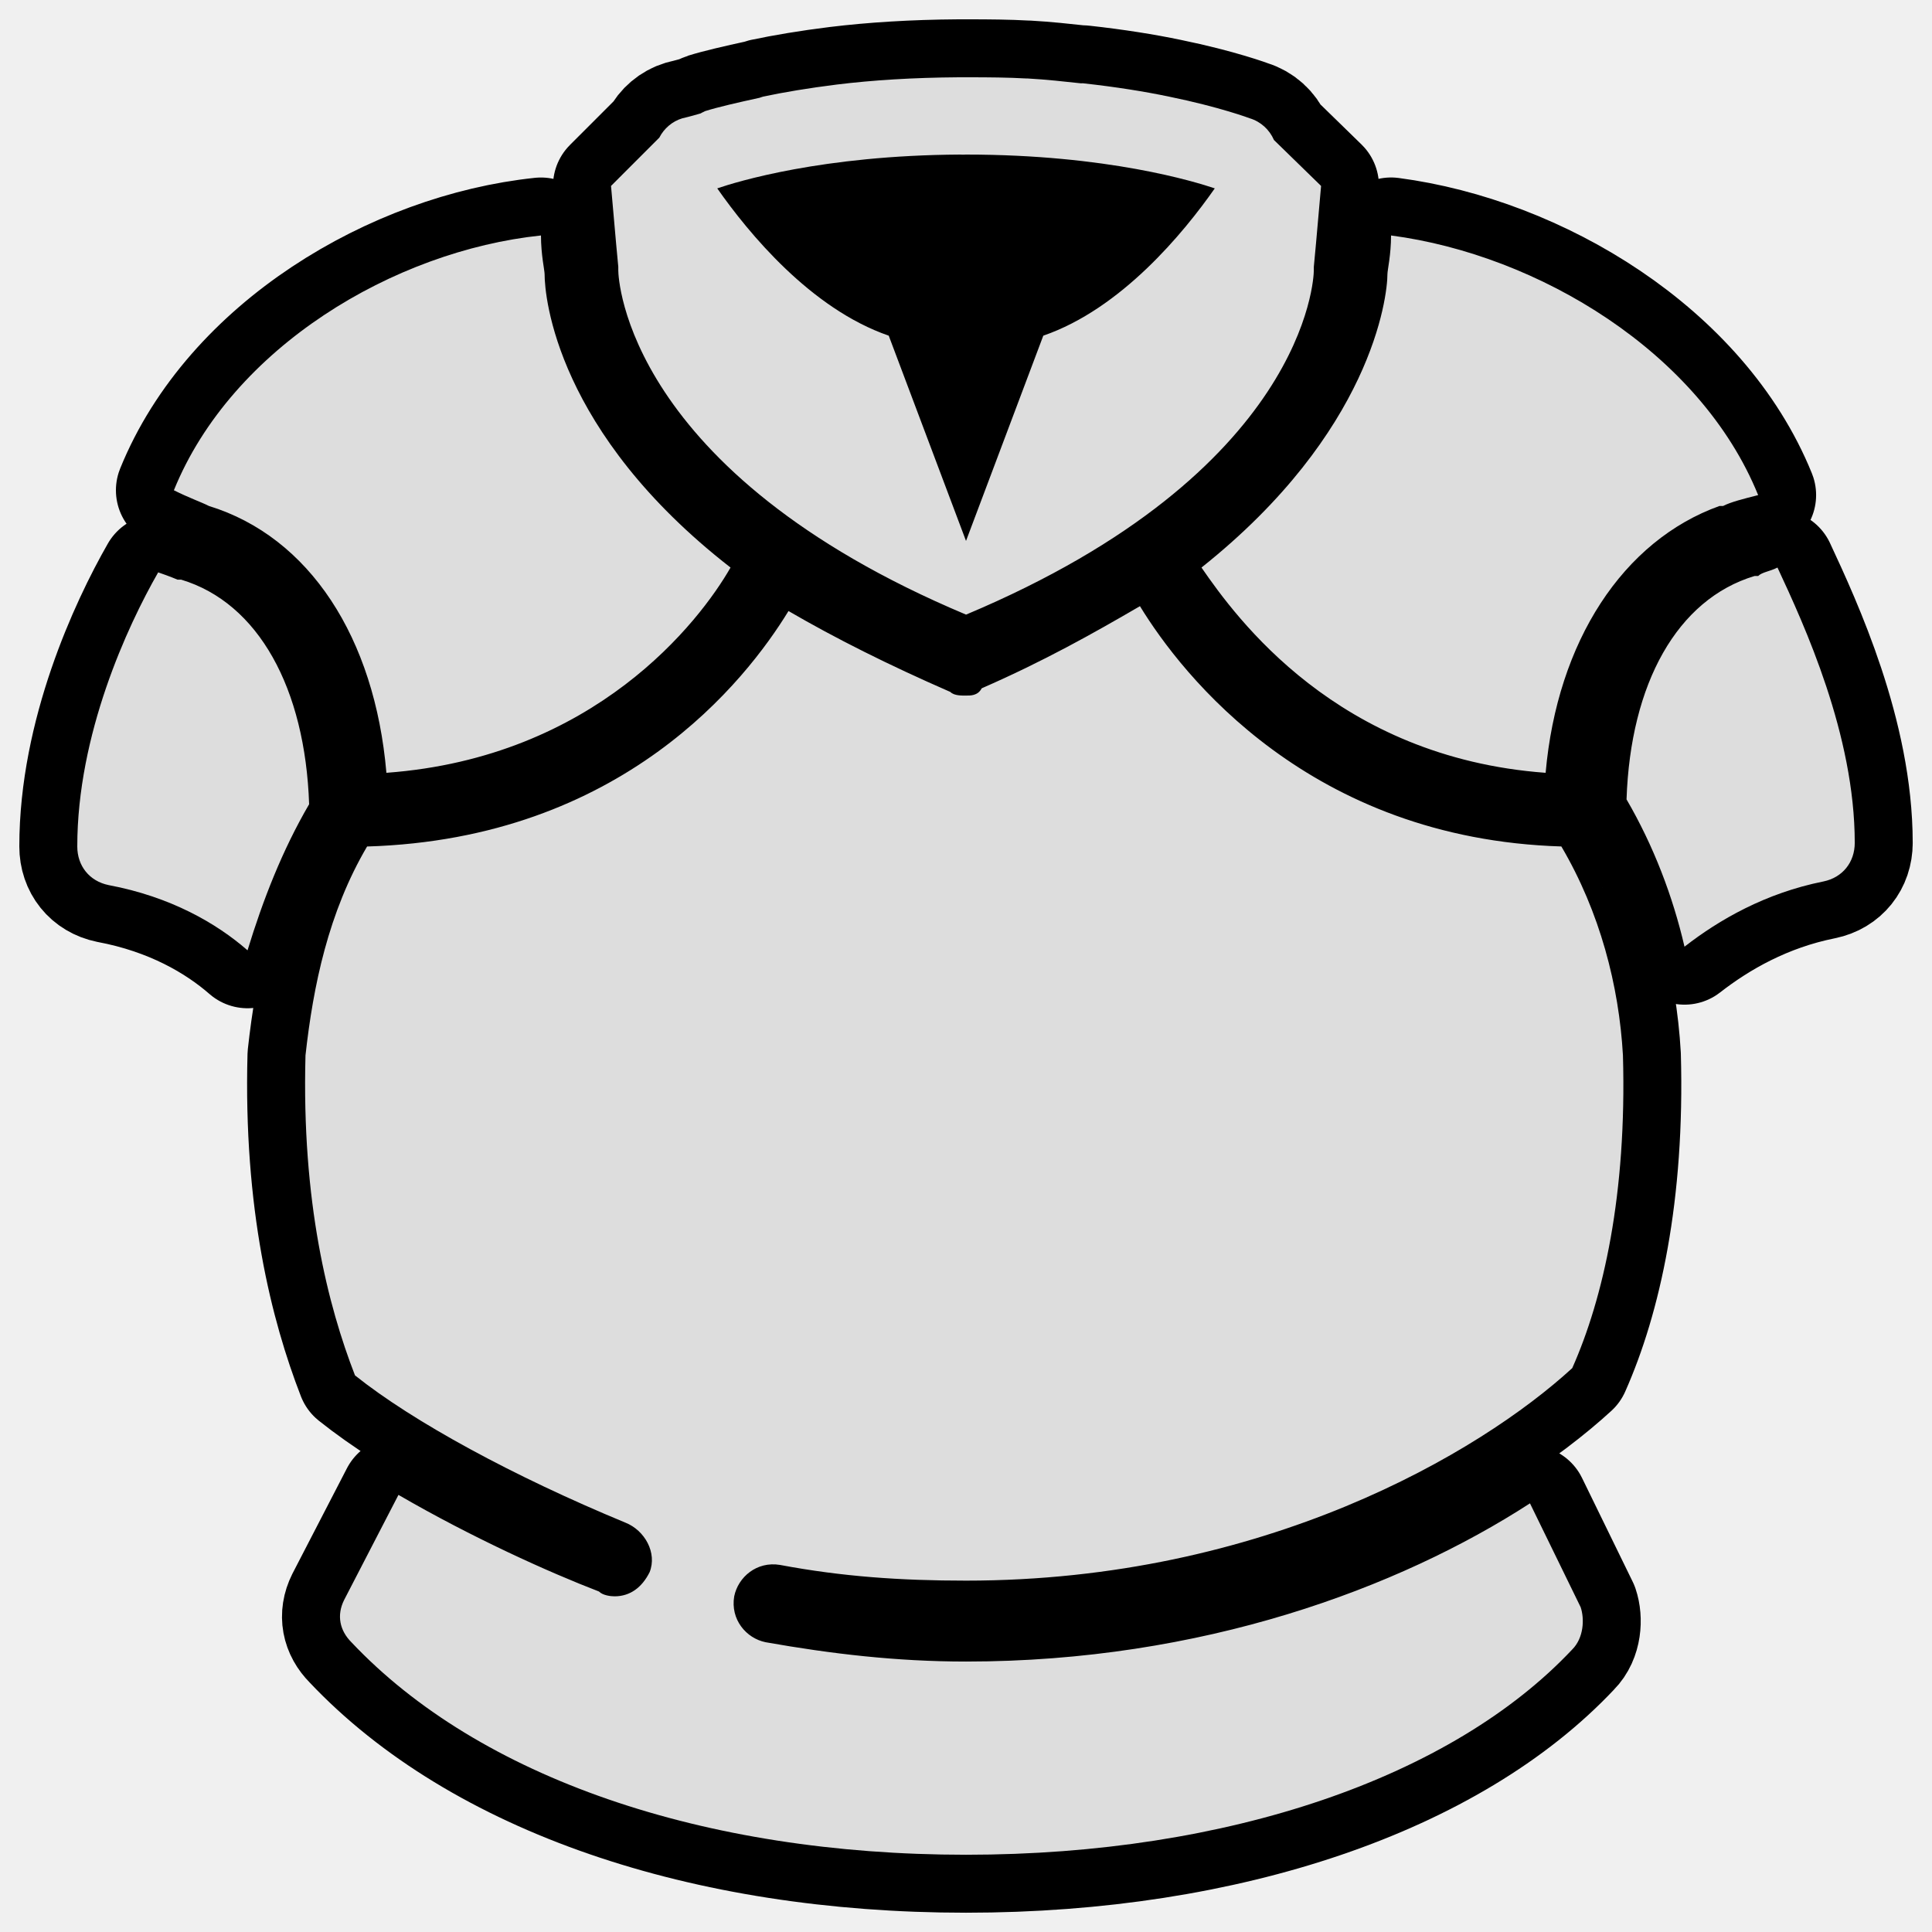
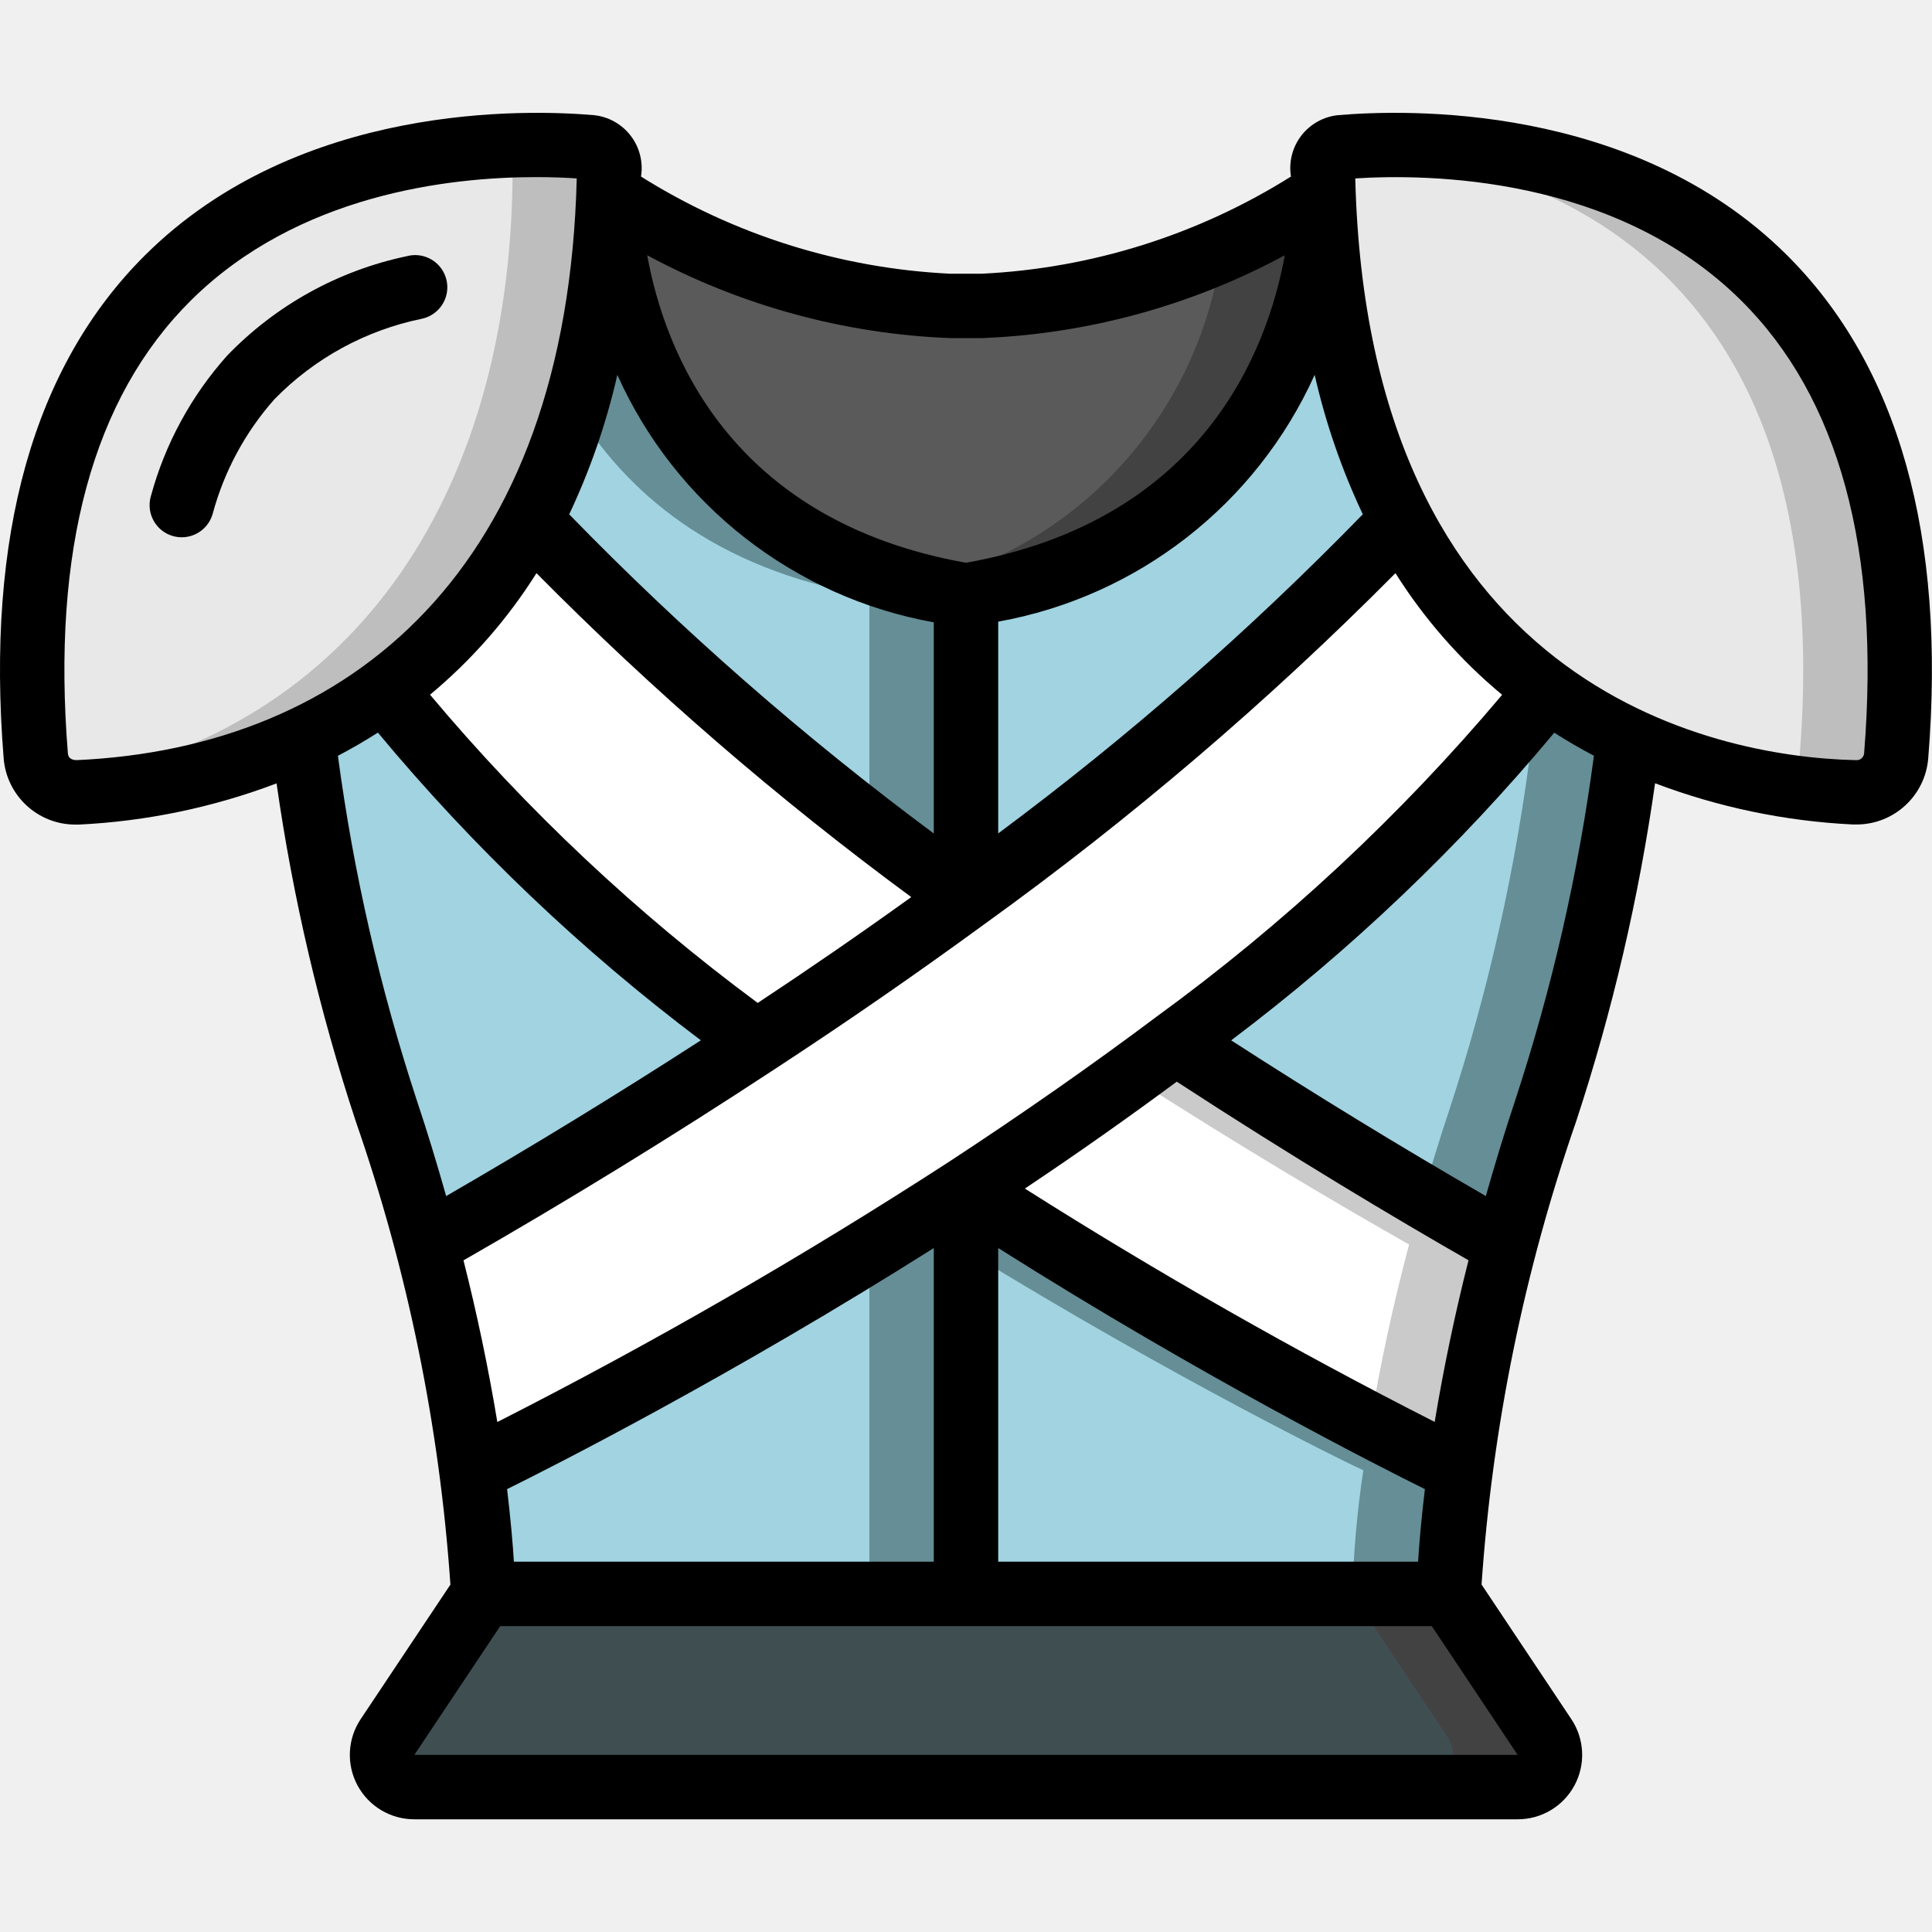
- <svg xmlns="http://www.w3.org/2000/svg" version="1.1" width="50px" height="50px" viewBox="0,0,255.996,255.996">
-   <g fill="none" fill-rule="nonzero" stroke="none" stroke-width="none" stroke-linecap="butt" stroke-linejoin="none" stroke-miterlimit="10" stroke-dasharray="" stroke-dashoffset="0" font-family="none" font-weight="none" font-size="none" text-anchor="none" style="mix-blend-mode: normal">
-     <path transform="scale(5.12,5.12)" d="M24.906,2c0.031,0 0.062,0 0.094,0c0.023,0 0.039,0 0.062,0c0.527,0 1.023,0.004 1.5,0.031c0.012,0 0.02,0 0.031,0c0.484,0.027 0.941,0.078 1.375,0.125c0.02,0.004 0.043,-0.004 0.062,0c0.855,0.094 1.602,0.215 2.219,0.344c1.332,0.273 2.094,0.562 2.094,0.562c0.281,0.086 0.508,0.293 0.625,0.562l1.219,1.188c-0.102,1.199 -0.188,2.094 -0.188,2.094v0.094c0,0.199 -0.199,5.207 -9,8.906c-8.801,-3.699 -9,-8.707 -9,-8.906v-0.094c0,0 -0.086,-0.895 -0.188,-2.094l1.25,-1.25c0.121,-0.238 0.336,-0.422 0.594,-0.5c0,0 0.207,-0.047 0.469,-0.125c0.031,-0.012 0.027,-0.02 0.062,-0.031c0.016,-0.004 0.047,-0.027 0.062,-0.031c0.324,-0.102 0.832,-0.219 1.406,-0.344c0.027,-0.008 0.062,-0.023 0.094,-0.031c0.535,-0.113 1.184,-0.223 1.906,-0.312c0.926,-0.113 1.98,-0.18 3.156,-0.188c0.031,0 0.062,0 0.094,0zM14.094,7.094c0,0.602 0.312,4.094 4.812,7.594c-0.801,1.398 -3.508,4.914 -8.906,5.312c-0.301,-3.5 -1.992,-6.105 -4.594,-6.906c-0.199,-0.102 -0.508,-0.207 -0.906,-0.406c1.5,-3.699 5.699,-6.195 9.5,-6.594c0,0.5 0.094,0.898 0.094,1zM45.5,12.812c-0.398,0.102 -0.707,0.18 -0.906,0.281h-0.094c-2.5,0.898 -4.199,3.508 -4.5,6.906c-5.398,-0.398 -8.008,-4.012 -8.906,-5.312c4.398,-3.5 4.812,-6.992 4.812,-7.594c0,-0.102 0.094,-0.5 0.094,-1c3.801,0.5 8,3.02 9.5,6.719zM48,21.812c0,0.5 -0.312,0.898 -0.812,1c-1.5,0.301 -2.695,0.988 -3.594,1.688c-0.301,-1.301 -0.801,-2.613 -1.5,-3.812c0.102,-3 1.312,-5.18 3.312,-5.781h0.094c0.102,-0.102 0.301,-0.117 0.5,-0.219c0.699,1.5 2,4.324 2,7.125zM4.594,15h0.094c2,0.602 3.211,2.812 3.312,5.812c-0.699,1.199 -1.195,2.48 -1.594,3.781c-0.801,-0.699 -1.992,-1.387 -3.594,-1.688c-0.5,-0.102 -0.812,-0.5 -0.812,-1c0,-2.898 1.293,-5.695 2.094,-7.094c0.301,0.102 0.5,0.188 0.5,0.188zM40.406,21.906c1,1.699 1.492,3.605 1.594,5.406c0.102,3.602 -0.512,6.293 -1.312,8.094c-2.398,2.199 -7.988,5.5 -15.688,5.5c-1.699,0 -3.211,-0.105 -4.812,-0.406c-0.602,-0.102 -1.086,0.312 -1.188,0.812c-0.102,0.602 0.312,1.086 0.812,1.188c1.699,0.301 3.387,0.5 5.188,0.5c6.102,0 11.195,-1.895 14.594,-4.094l1.312,2.688c0.102,0.301 0.082,0.793 -0.219,1.094c-3.102,3.301 -8.887,5.312 -15.688,5.312c-6.801,0 -12.605,-2 -15.906,-5.5c-0.301,-0.301 -0.387,-0.695 -0.188,-1.094l1.406,-2.719c1.898,1.102 3.887,2 5.188,2.5c0.102,0.102 0.305,0.125 0.406,0.125c0.398,0 0.707,-0.227 0.906,-0.625c0.199,-0.5 -0.125,-1.082 -0.625,-1.281c-2.898,-1.199 -5.5,-2.613 -7,-3.812c-0.699,-1.801 -1.383,-4.48 -1.281,-8.281c0.199,-1.801 0.594,-3.707 1.594,-5.406c6.602,-0.199 9.805,-4.293 10.906,-6.094c1.199,0.699 2.586,1.395 4.188,2.094c0.102,0.102 0.305,0.094 0.406,0.094c0.102,0 0.305,0.012 0.406,-0.188c1.602,-0.699 2.895,-1.426 4.094,-2.125c1.102,1.801 4.406,6.02 10.906,6.219z" id="strokeMainSVG" fill="#000000" stroke="#000000" stroke-width="3" stroke-linejoin="round" />
-     <g transform="scale(5.12,5.12)" fill="#dddddd" stroke="none" stroke-width="1" stroke-linejoin="miter">
-       <path d="M24.812,2c-1.176,0.008 -2.23,0.074 -3.156,0.188c-0.723,0.09 -1.371,0.199 -1.906,0.312c-0.031,0.008 -0.066,0.023 -0.094,0.031c-0.574,0.125 -1.082,0.242 -1.406,0.344c-0.016,0.004 -0.047,0.027 -0.062,0.031c-0.035,0.012 -0.031,0.02 -0.062,0.031c-0.262,0.078 -0.469,0.125 -0.469,0.125c-0.258,0.078 -0.473,0.262 -0.594,0.5l-1.25,1.25c0.102,1.199 0.188,2.094 0.188,2.094v0.094c0,0.199 0.199,5.207 9,8.906c8.801,-3.699 9,-8.707 9,-8.906v-0.094c0,0 0.086,-0.895 0.188,-2.094l-1.219,-1.188c-0.117,-0.27 -0.344,-0.477 -0.625,-0.562c0,0 -0.762,-0.289 -2.094,-0.562c-0.617,-0.129 -1.363,-0.25 -2.219,-0.344c-0.02,-0.004 -0.043,0.004 -0.062,0c-0.434,-0.047 -0.891,-0.098 -1.375,-0.125c-0.012,0 -0.02,0 -0.031,0c-0.477,-0.027 -0.973,-0.031 -1.5,-0.031c-0.023,0 -0.039,0 -0.062,0c-0.031,0 -0.062,0 -0.094,0c-0.031,0 -0.062,0 -0.094,0zM24.844,4c0.051,0.004 0.105,0.004 0.156,0c3.668,0 5.938,0.707 6.438,0.875c-0.809,1.156 -2.422,3.117 -4.438,3.812l-2,5.312l-2,-5.312c-2.016,-0.695 -3.629,-2.656 -4.438,-3.812c0.492,-0.168 2.707,-0.855 6.281,-0.875zM14,6.094c-3.801,0.398 -8,2.895 -9.5,6.594c0.398,0.199 0.707,0.305 0.906,0.406c2.602,0.801 4.293,3.406 4.594,6.906c5.398,-0.398 8.105,-3.914 8.906,-5.312c-4.5,-3.5 -4.812,-6.992 -4.812,-7.594c0,-0.102 -0.094,-0.5 -0.094,-1zM36,6.094c0,0.5 -0.094,0.898 -0.094,1c0,0.602 -0.414,4.094 -4.812,7.594c0.898,1.301 3.508,4.914 8.906,5.312c0.301,-3.398 2,-6.008 4.5,-6.906h0.094c0.199,-0.102 0.508,-0.18 0.906,-0.281c-1.5,-3.699 -5.699,-6.219 -9.5,-6.719zM46,14.688c-0.199,0.102 -0.398,0.117 -0.5,0.219h-0.094c-2,0.602 -3.211,2.781 -3.312,5.781c0.699,1.199 1.199,2.512 1.5,3.812c0.898,-0.699 2.094,-1.387 3.594,-1.688c0.5,-0.102 0.812,-0.5 0.812,-1c0,-2.801 -1.301,-5.625 -2,-7.125zM4.094,14.812c-0.801,1.398 -2.094,4.195 -2.094,7.094c0,0.5 0.312,0.898 0.812,1c1.602,0.301 2.793,0.988 3.594,1.688c0.398,-1.301 0.895,-2.582 1.594,-3.781c-0.102,-3 -1.312,-5.211 -3.312,-5.812h-0.094c0,0 -0.199,-0.086 -0.5,-0.188zM29.5,15.688c-1.199,0.699 -2.492,1.426 -4.094,2.125c-0.102,0.199 -0.305,0.188 -0.406,0.188c-0.102,0 -0.305,0.008 -0.406,-0.094c-1.602,-0.699 -2.988,-1.395 -4.188,-2.094c-1.102,1.801 -4.305,5.895 -10.906,6.094c-1,1.699 -1.395,3.605 -1.594,5.406c-0.102,3.801 0.582,6.48 1.281,8.281c1.5,1.199 4.102,2.613 7,3.812c0.5,0.199 0.824,0.781 0.625,1.281c-0.199,0.398 -0.508,0.625 -0.906,0.625c-0.102,0 -0.305,-0.023 -0.406,-0.125c-1.301,-0.5 -3.289,-1.398 -5.188,-2.5l-1.406,2.719c-0.199,0.398 -0.113,0.793 0.188,1.094c3.301,3.5 9.105,5.5 15.906,5.5c6.801,0 12.586,-2.012 15.688,-5.312c0.301,-0.301 0.32,-0.793 0.219,-1.094l-1.312,-2.688c-3.398,2.199 -8.492,4.094 -14.594,4.094c-1.801,0 -3.488,-0.199 -5.188,-0.5c-0.5,-0.102 -0.914,-0.586 -0.812,-1.188c0.102,-0.5 0.586,-0.914 1.188,-0.812c1.602,0.301 3.113,0.406 4.812,0.406c7.699,0 13.289,-3.301 15.688,-5.5c0.801,-1.801 1.414,-4.492 1.312,-8.094c-0.102,-1.801 -0.594,-3.707 -1.594,-5.406c-6.5,-0.199 -9.805,-4.418 -10.906,-6.219z" />
+ <svg xmlns="http://www.w3.org/2000/svg" version="1.1" width="512" height="512" x="0" y="0" viewBox="0 0 60 53" style="enable-background:new 0 0 512 512" xml:space="preserve">
+   <g>
+     <g fill="none" fill-rule="nonzero">
+       <path fill="#a1d3e1ff" d="M30 33.43V46H15a31.11 31.11 0 0 0-.34-3.84L15 42a150.672 150.672 0 0 0 15-8.57z" opacity="1" />
+       <path fill="#658e96ff" d="M27 35.328V46h3V33.43c-1.02.664-2.023 1.297-3 1.898z" opacity="1" />
+       <path fill="#ffffff" d="M48.07 17.91C43.54 23.868 36.3 29.312 30 33.43a149.963 149.963 0 0 1-15.34 8.73 56.154 56.154 0 0 0-1.42-7.01c10.293-5.839 22.3-13.921 30.3-22.51a15.266 15.266 0 0 0 4.53 5.27z" opacity="1" />
+       <path fill="#ffffff" d="M43.54 12.64c-.587.63-1.2 1.256-1.829 1.88a15.059 15.059 0 0 0 3.359 3.39C40.54 23.868 33.3 29.312 27 33.43c-4.325 2.815-9.078 5.52-12.532 7.324.093.464.157.934.192 1.406A149.963 149.963 0 0 0 30 33.43c6.3-4.118 13.54-9.562 18.07-15.52a15.266 15.266 0 0 1-4.53-5.27z" opacity="1" />
+       <path fill="#a1d3e1ff" d="M23.49 28.88c-3.91 2.57-7.5 4.71-10.25 6.27-.34-1.3-.75-2.68-1.24-4.15a60.366 60.366 0 0 1-2.59-11.6c.89-.417 1.737-.92 2.53-1.5a59.6 59.6 0 0 0 11.55 10.98z" opacity="1" />
+       <path fill="#e8e8e8" d="M18.35 1.07C15.15.79-.46.4 1.11 19.97c.057.668.63 1.17 1.3 1.14 9.567-.441 16.51-7.287 16.51-19.4a.633.633 0 0 0-.57-.64z" opacity="1" />
+       <path fill="#bebebe" d="M18.35 1.07a21.034 21.034 0 0 0-3.205-.016l.205.016c.327.033.575.31.57.64 0 9.61-4.5 17.539-14.273 19.16.22.163.489.247.763.24 9.552-.44 16.51-7.254 16.51-19.4a.633.633 0 0 0-.57-.64z" opacity="1" />
+       <path fill="#a1d3e1ff" d="M45.34 42.16A31.11 31.11 0 0 0 45 46H30V33.43A150.672 150.672 0 0 0 45 42z" opacity="1" />
+       <path fill="#658e96ff" d="M45 42a150.672 150.672 0 0 1-15-8.57v1.9C36.647 39.422 42 42 42 42l.34.16A31.11 31.11 0 0 0 42 46h3a31.11 31.11 0 0 1 .34-3.84z" opacity="1" />
+       <path fill="#ffffff" d="M46.76 35.15a59.194 59.194 0 0 0-1.41 6.9.448.448 0 0 0-.01.11L45 42a150.672 150.672 0 0 1-15-8.57c2.14-1.4 4.35-2.93 6.51-4.55 3.91 2.57 7.51 4.71 10.25 6.27z" opacity="1" />
+       <path fill="#cacaca" d="M36.51 28.88c-.47.352-.946.682-1.42 1.026 3.295 2.115 6.3 3.9 8.67 5.244a60.453 60.453 0 0 0-1.21 5.607C44.082 41.557 45 42 45 42l.34.16a.448.448 0 0 1 .01-.11c.333-2.326.803-4.63 1.41-6.9-2.74-1.56-6.34-3.7-10.25-6.27z" opacity="1" />
+       <path fill="#a1d3e1ff" d="M50.68 19.44h-.1A60.369 60.369 0 0 1 48 31c-.49 1.47-.9 2.85-1.24 4.15-2.74-1.56-6.34-3.7-10.25-6.27a60.515 60.515 0 0 0 11.56-10.97 15.57 15.57 0 0 0 2.61 1.53z" opacity="1" />
+       <path fill="#658e96ff" d="M48.07 17.91c-.311.409-.643.816-.981 1.222.2.1.393.216.591.308h-.1A60.369 60.369 0 0 1 45 31c-.308.923-.573 1.8-.82 2.653.92.543 1.789 1.047 2.58 1.5.34-1.3.75-2.68 1.24-4.15a60.369 60.369 0 0 0 2.58-11.56h.1a15.57 15.57 0 0 1-2.61-1.533z" opacity="1" />
+       <path fill="#3f4e51ff" d="M47.13 52H12.87a.994.994 0 0 1-.83-1.55L15 46h30l2.96 4.45a.994.994 0 0 1-.83 1.55z" opacity="1" />
+       <path fill="#424242" d="M47.96 50.45 45 46h-3l2.96 4.45a.994.994 0 0 1-.83 1.55h3a.994.994 0 0 0 .83-1.55z" opacity="1" />
+       <path fill="#ffffff" d="M30 24.38c-2.2 1.61-4.4 3.12-6.51 4.5A59.6 59.6 0 0 1 11.94 17.9a15.142 15.142 0 0 0 4.52-5.27A95.725 95.725 0 0 0 30 24.38z" opacity="1" />
+       <path fill="#a1d3e1ff" d="M30 15v9.38a95.725 95.725 0 0 1-13.54-11.75c1.565-3.143 2.4-6.6 2.44-10.11A12.667 12.667 0 0 0 30 15z" opacity="1" />
+       <path fill="#658e96ff" d="M18.9 2.52a26.9 26.9 0 0 1-1.046 6.659C19.4 11.729 22.135 14.184 27 15v7.114c1 .773 2 1.533 3 2.266V15A12.667 12.667 0 0 1 18.9 2.52z" opacity="1" />
+       <path fill="#5a5a5a" d="M41.1 2.52A12.667 12.667 0 0 1 30 15 12.667 12.667 0 0 1 18.9 2.52 20.541 20.541 0 0 0 29.5 6s.18 0 .5-.01c.32.01.5.01.5.01a20.541 20.541 0 0 0 10.6-3.48z" opacity="1" />
+       <path fill="#424242" d="M37.937 4.274A12.381 12.381 0 0 1 28.5 14.667c.48.125.971.244 1.5.333A12.667 12.667 0 0 0 41.1 2.52a18.48 18.48 0 0 1-3.163 1.754z" opacity="1" />
+       <path fill="#e8e8e8" d="M58.89 19.97a1.247 1.247 0 0 1-1.3 1.14c-9.476-.442-16.51-7.177-16.51-19.4a.633.633 0 0 1 .57-.64c3.2-.28 18.81-.67 17.24 18.9z" opacity="1" />
+       <path fill="#bebebe" d="M41.855 1.054c5.589.391 15.289 3.286 14.035 18.916a1.206 1.206 0 0 1-.533.9c.739.124 1.485.205 2.233.242.67.03 1.243-.472 1.3-1.14C60.43.774 45.448.783 41.855 1.054z" opacity="1" />
+       <path fill="#a1d3e1ff" d="M43.54 12.64A96.875 96.875 0 0 1 30 24.38V15A12.667 12.667 0 0 0 41.1 2.52c.04 3.514.873 6.974 2.44 10.12z" opacity="1" />
+       <path fill="#ffffff" d="M5.362 13.146a1 1 0 0 0 1.241-.68A8.821 8.821 0 0 1 8.522 8.9 8.884 8.884 0 0 1 13.1 6.4a1 1 0 1 0-.467-1.944 10.843 10.843 0 0 0-5.578 3.087 10.785 10.785 0 0 0-2.369 4.362 1 1 0 0 0 .676 1.241z" opacity="1" />
+       <g fill="#000">
+         <path d="M.114 20.054a2.234 2.234 0 0 0 2.237 2.054h.1c2.1-.102 4.172-.534 6.138-1.279a61.081 61.081 0 0 0 2.458 10.49 55.486 55.486 0 0 1 2.941 14.392l-2.788 4.18A2 2 0 0 0 12.868 53h34.264a2 2 0 0 0 1.668-3.109l-2.789-4.183a55.429 55.429 0 0 1 2.941-14.392A61.135 61.135 0 0 0 51.4 20.825a20.082 20.082 0 0 0 6.141 1.28h.105a2.234 2.234 0 0 0 2.237-2.055c.557-6.925-.924-12.187-4.4-15.639C50.705-.329 43.618-.1 41.559.076a1.651 1.651 0 0 0-1.467 1.907A19.869 19.869 0 0 1 30.5 5h-1a19.868 19.868 0 0 1-9.593-3.017A1.653 1.653 0 0 0 18.44.076C16.387-.1 9.3-.329 4.517 4.414 1.038 7.866-.443 13.128.114 20.054zm10.38-.082c.415-.217.83-.457 1.242-.72a59.887 59.887 0 0 0 10.03 9.556 187.407 187.407 0 0 1-7.91 4.837c-.274-.966-.57-1.95-.908-2.962a59.4 59.4 0 0 1-2.454-10.711zm8.678-11.83A13.363 13.363 0 0 0 29 15.827v6.558a93.648 93.648 0 0 1-11.323-9.912 21.142 21.142 0 0 0 1.495-4.331zm23.151 4.33A94.247 94.247 0 0 1 31 22.383v-6.577a13.38 13.38 0 0 0 9.828-7.665c.34 1.494.841 2.946 1.495 4.331zM15.96 45c-.034-.544-.1-1.307-.212-2.254 1.341-.663 6.887-3.465 13.252-7.487V45zM31 35.259c6.364 4.022 11.911 6.824 13.252 7.487-.115.947-.178 1.71-.212 2.254H31zm13.555 5.4a155.453 155.453 0 0 1-12.727-7.247c1.648-1.1 3.226-2.215 4.717-3.32 3.6 2.346 6.8 4.252 9.061 5.547a61.277 61.277 0 0 0-1.051 5.023zM35.91 28.08c-2 1.5-4.169 3.015-6.455 4.512a154.907 154.907 0 0 1-14.01 8.07 61.282 61.282 0 0 0-1.051-5.02 186.28 186.28 0 0 0 9.644-5.925 152.052 152.052 0 0 0 6.554-4.531A101.636 101.636 0 0 0 43.337 14.3a16 16 0 0 0 3.313 3.778A60.887 60.887 0 0 1 35.91 28.08zM16.661 14.3A98.565 98.565 0 0 0 28.3 24.36a146.72 146.72 0 0 1-4.768 3.287 59.4 59.4 0 0 1-10.177-9.572 16.009 16.009 0 0 0 3.306-3.775zM12.868 51l2.667-4h28.93l2.667 4zm34.184-20.316c-.338 1.012-.634 2-.908 2.961a187.71 187.71 0 0 1-7.909-4.836 60.361 60.361 0 0 0 10.034-9.554c.409.261.821.5 1.232.715a59.291 59.291 0 0 1-2.449 10.714zm7.022-24.851c3.042 3.019 4.326 7.749 3.818 14.06a.234.234 0 0 1-.258.214c-4.564-.1-15.15-2.38-15.545-18.066 2.199-.141 8.055-.109 11.985 3.792zM30.5 7a21.593 21.593 0 0 0 9.4-2.573c-.535 2.946-2.532 8.237-9.9 9.55-7.37-1.313-9.367-6.6-9.9-9.55A21.593 21.593 0 0 0 29.5 7zM5.926 5.833C9.247 2.537 13.942 2 16.645 2c.5 0 .925.018 1.266.041-.3 12.121-7.01 17.685-15.545 18.066-.179-.012-.248-.09-.258-.214-.508-6.311.776-11.041 3.818-14.06z" fill="#000000" opacity="1" />
+         <path d="M5.362 13.146a1 1 0 0 0 1.241-.68A8.821 8.821 0 0 1 8.522 8.9 8.884 8.884 0 0 1 13.1 6.4a1 1 0 1 0-.467-1.944 10.843 10.843 0 0 0-5.578 3.087 10.785 10.785 0 0 0-2.369 4.362 1 1 0 0 0 .676 1.241z" fill="#000000" opacity="1" />
+       </g>
    </g>
  </g>
</svg>
